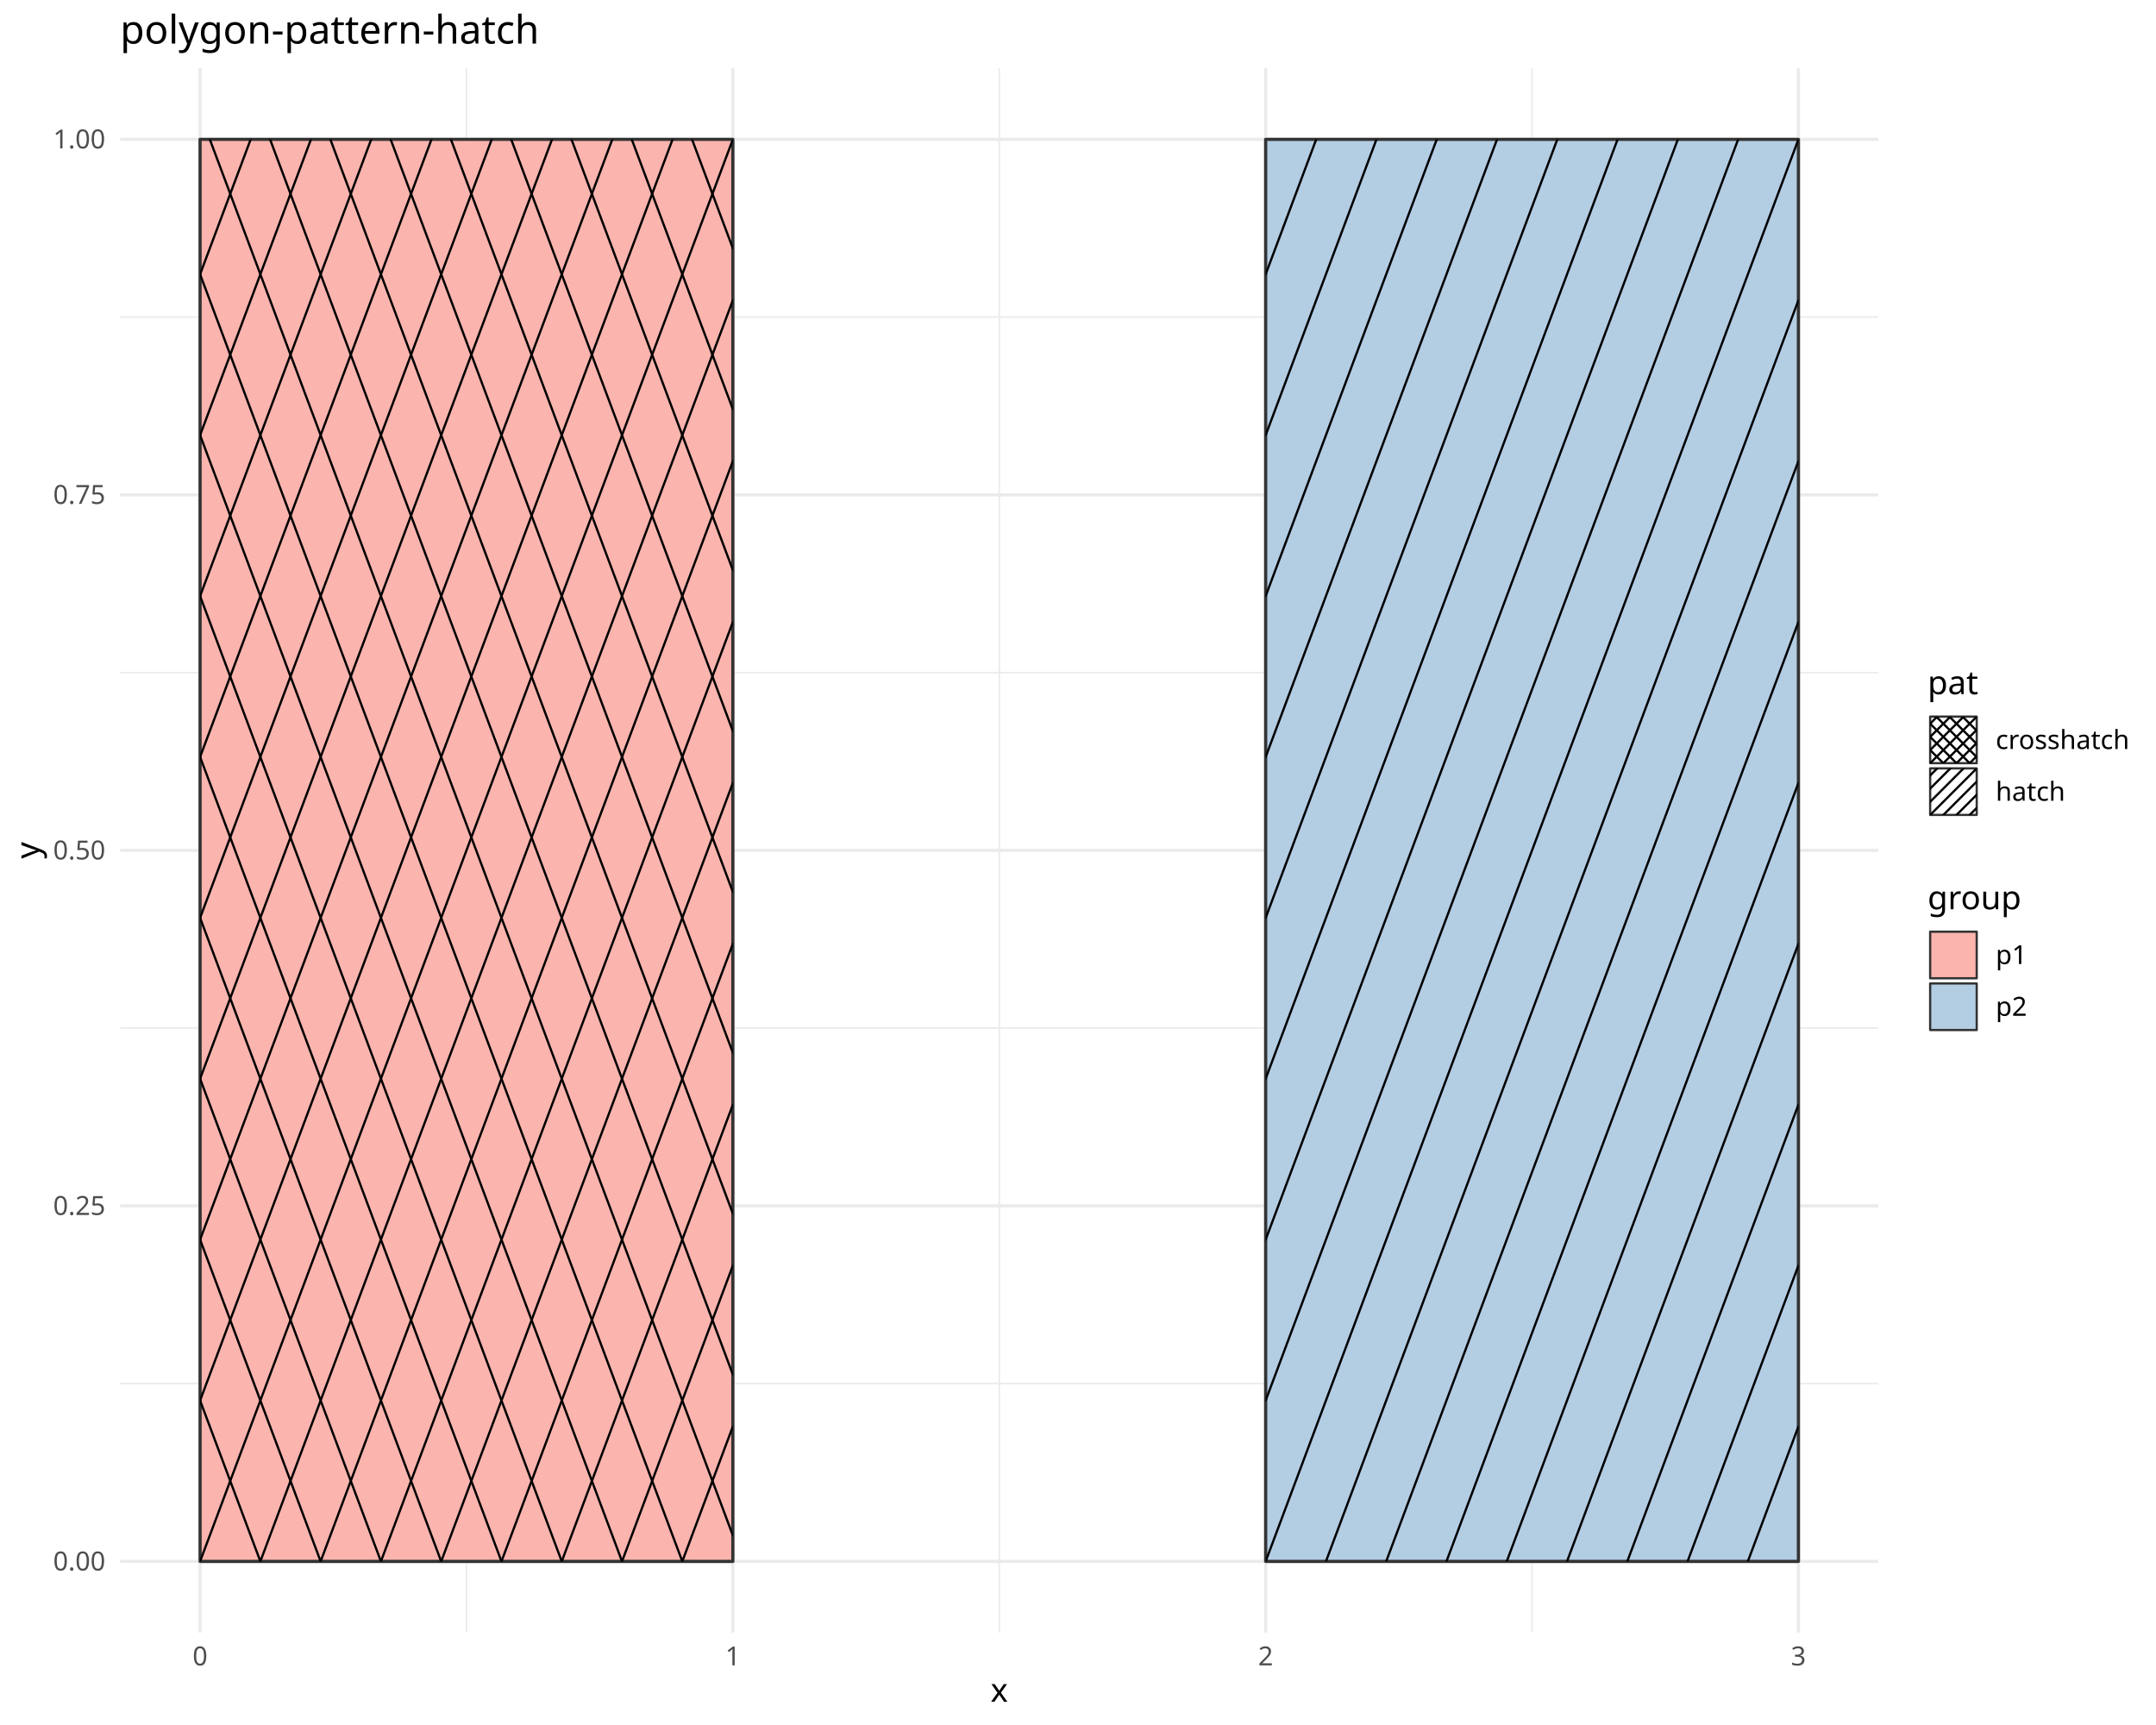
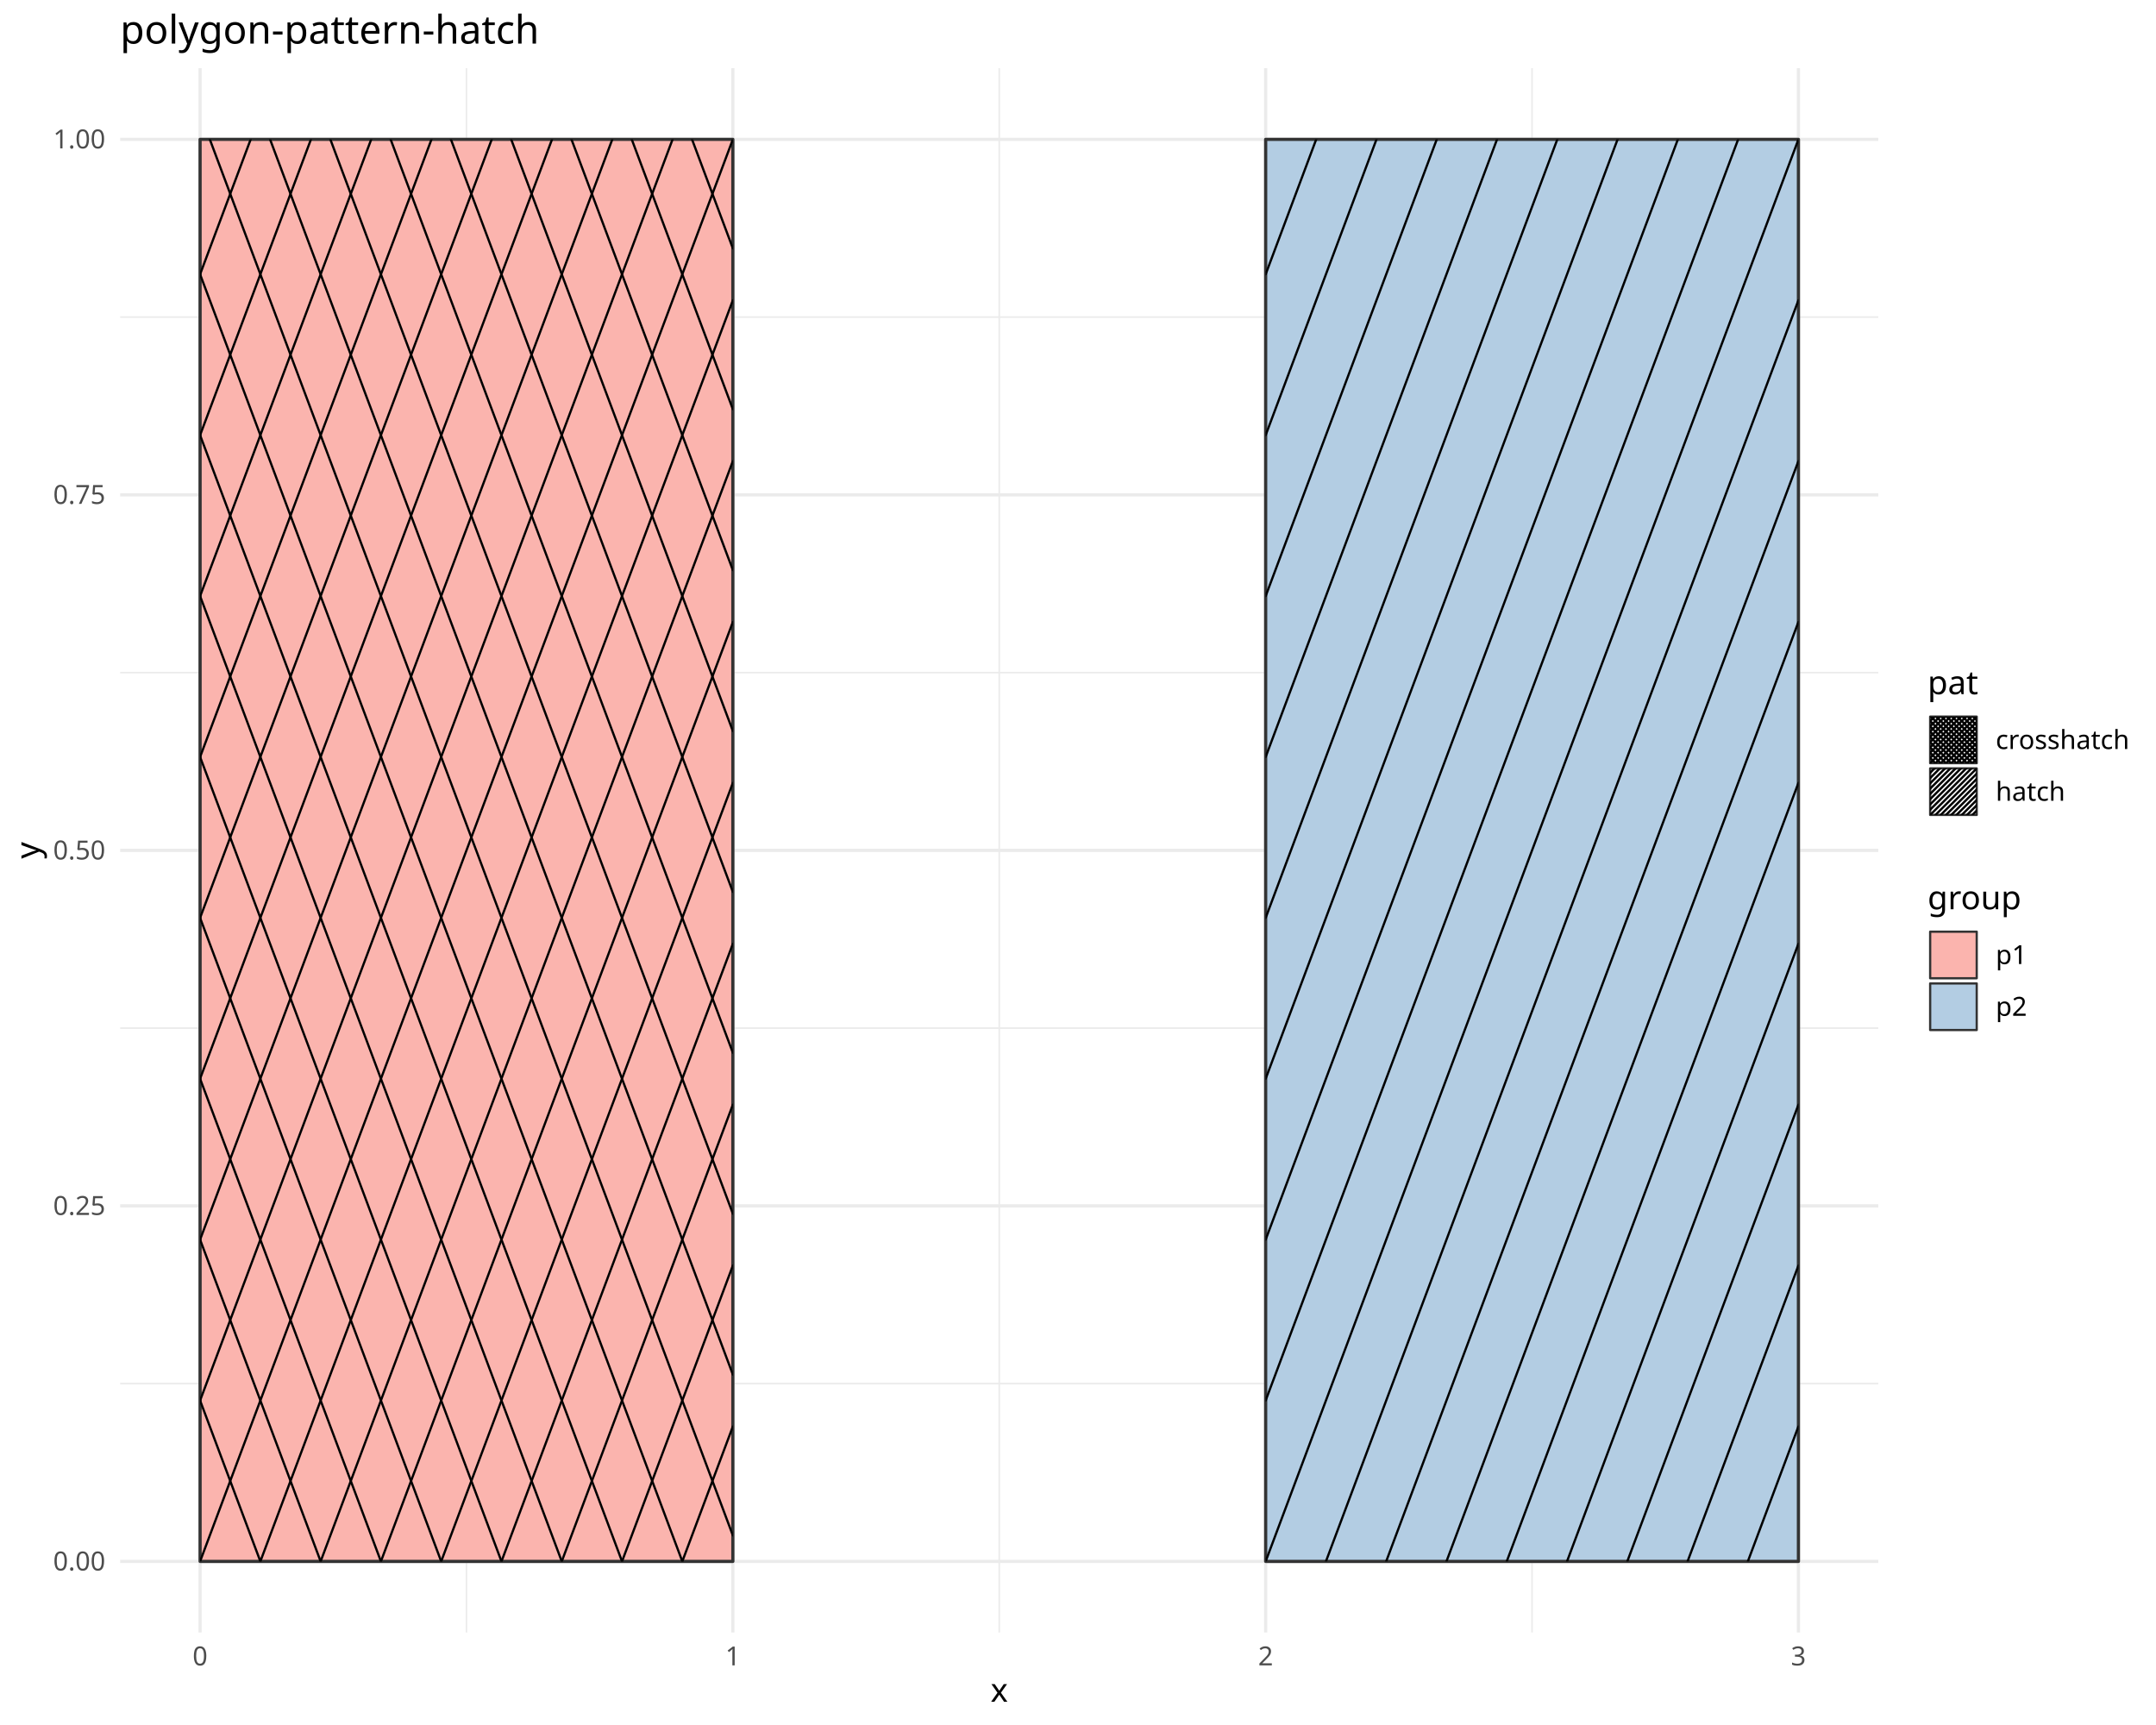
<svg xmlns="http://www.w3.org/2000/svg" class="svglite" data-engine-version="2.0" width="720.00pt" height="576.00pt" viewBox="0 0 720.00 576.00">
  <defs>
    <style type="text/css">
    .svglite line, .svglite polyline, .svglite polygon, .svglite path, .svglite rect, .svglite circle {
      fill: none;
      stroke: #000000;
      stroke-linecap: round;
      stroke-linejoin: round;
      stroke-miterlimit: 10.00;
    }
  </style>
  </defs>
  <rect width="100%" height="100%" style="stroke: none; fill: #FFFFFF;" />
  <defs>
    <clipPath id="cpMC4wMHw3MjAuMDB8MC4wMHw1NzYuMDA=">
      <rect x="0.00" y="0.00" width="720.00" height="576.00" />
    </clipPath>
  </defs>
  <g clip-path="url(#cpMC4wMHw3MjAuMDB8MC4wMHw1NzYuMDA=)">
    <rect x="0.00" y="0.00" width="720.00" height="576.00" style="stroke-width: 1.07; stroke: none; fill: #FFFFFF;" />
  </g>
  <defs>
    <clipPath id="cpNDAuMTN8NjI3LjI4fDIyLjc4fDU0NS4xMQ==">
      <rect x="40.13" y="22.78" width="587.14" height="522.33" />
    </clipPath>
  </defs>
  <g clip-path="url(#cpNDAuMTN8NjI3LjI4fDIyLjc4fDU0NS4xMQ==)">
    <polyline points="40.13,462.01 627.28,462.01 " style="stroke-width: 0.53; stroke: #EBEBEB; stroke-linecap: butt;" />
    <polyline points="40.13,343.30 627.28,343.30 " style="stroke-width: 0.53; stroke: #EBEBEB; stroke-linecap: butt;" />
    <polyline points="40.13,224.59 627.28,224.59 " style="stroke-width: 0.53; stroke: #EBEBEB; stroke-linecap: butt;" />
    <polyline points="40.13,105.88 627.28,105.88 " style="stroke-width: 0.53; stroke: #EBEBEB; stroke-linecap: butt;" />
    <polyline points="155.78,545.11 155.78,22.78 " style="stroke-width: 0.53; stroke: #EBEBEB; stroke-linecap: butt;" />
    <polyline points="333.70,545.11 333.70,22.78 " style="stroke-width: 0.53; stroke: #EBEBEB; stroke-linecap: butt;" />
    <polyline points="511.63,545.11 511.63,22.78 " style="stroke-width: 0.53; stroke: #EBEBEB; stroke-linecap: butt;" />
    <polyline points="40.13,521.37 627.28,521.37 " style="stroke-width: 1.07; stroke: #EBEBEB; stroke-linecap: butt;" />
    <polyline points="40.13,402.66 627.28,402.66 " style="stroke-width: 1.07; stroke: #EBEBEB; stroke-linecap: butt;" />
    <polyline points="40.13,283.95 627.28,283.95 " style="stroke-width: 1.07; stroke: #EBEBEB; stroke-linecap: butt;" />
    <polyline points="40.13,165.24 627.28,165.24 " style="stroke-width: 1.07; stroke: #EBEBEB; stroke-linecap: butt;" />
    <polyline points="40.13,46.53 627.28,46.53 " style="stroke-width: 1.07; stroke: #EBEBEB; stroke-linecap: butt;" />
    <polyline points="66.82,545.11 66.82,22.78 " style="stroke-width: 1.07; stroke: #EBEBEB; stroke-linecap: butt;" />
    <polyline points="244.74,545.11 244.74,22.78 " style="stroke-width: 1.07; stroke: #EBEBEB; stroke-linecap: butt;" />
    <polyline points="422.67,545.11 422.67,22.78 " style="stroke-width: 1.07; stroke: #EBEBEB; stroke-linecap: butt;" />
    <polyline points="600.59,545.11 600.59,22.78 " style="stroke-width: 1.07; stroke: #EBEBEB; stroke-linecap: butt;" />
    <polygon points="66.82,521.37 244.74,521.37 244.74,46.53 66.82,46.53 " style="stroke-width: 1.07; stroke: #333333; fill: #FBB4AE;" />
    <polygon points="422.67,521.37 600.59,521.37 600.59,46.53 422.67,46.53 " style="stroke-width: 1.07; stroke: #333333; fill: #B3CDE3;" />
  </g>
  <defs>
    <clipPath id="cpNjYuODJ8MjQ0Ljc0fDQ2LjUzfDUyMS4zNw==">
      <rect x="66.82" y="46.53" width="177.92" height="474.84" />
    </clipPath>
  </defs>
  <g clip-path="url(#cpNjYuODJ8MjQ0Ljc0fDQ2LjUzfDUyMS4zNw==)">
    <polyline points="227.86,521.37 244.74,476.31 " style="stroke-width: 0.75;" />
    <polyline points="207.73,521.37 244.74,422.58 " style="stroke-width: 0.75;" />
    <polyline points="187.60,521.37 244.74,368.86 " style="stroke-width: 0.75;" />
    <polyline points="167.47,521.37 244.74,315.14 " style="stroke-width: 0.75;" />
    <polyline points="147.34,521.37 244.74,261.42 " style="stroke-width: 0.75;" />
    <polyline points="127.21,521.37 244.74,207.69 " style="stroke-width: 0.75;" />
    <polyline points="107.08,521.37 244.74,153.97 " style="stroke-width: 0.75;" />
    <polyline points="86.95,521.37 244.74,100.25 " style="stroke-width: 0.75;" />
    <polyline points="66.82,521.37 244.74,46.53 " style="stroke-width: 0.75;" />
    <polyline points="66.82,467.65 224.61,46.53 " style="stroke-width: 0.75;" />
    <polyline points="66.82,413.93 204.48,46.53 " style="stroke-width: 0.75;" />
    <polyline points="66.82,360.20 184.35,46.53 " style="stroke-width: 0.75;" />
    <polyline points="66.82,306.48 164.22,46.53 " style="stroke-width: 0.75;" />
    <polyline points="66.82,252.76 144.10,46.53 " style="stroke-width: 0.75;" />
    <polyline points="66.82,199.04 123.97,46.53 " style="stroke-width: 0.75;" />
    <polyline points="66.82,145.31 103.84,46.53 " style="stroke-width: 0.75;" />
    <polyline points="66.82,91.59 83.71,46.53 " style="stroke-width: 0.75;" />
    <polyline points="244.74,82.93 231.10,46.53 " style="stroke-width: 0.75;" />
    <polyline points="244.74,136.65 210.97,46.53 " style="stroke-width: 0.75;" />
    <polyline points="244.74,190.38 190.84,46.53 " style="stroke-width: 0.75;" />
    <polyline points="244.74,244.10 170.71,46.53 " style="stroke-width: 0.75;" />
    <polyline points="244.74,297.82 150.58,46.53 " style="stroke-width: 0.75;" />
    <polyline points="244.74,351.54 130.45,46.53 " style="stroke-width: 0.75;" />
    <polyline points="244.74,405.27 110.32,46.53 " style="stroke-width: 0.75;" />
    <polyline points="244.74,458.99 90.19,46.53 " style="stroke-width: 0.75;" />
    <polyline points="244.74,512.71 70.07,46.53 " style="stroke-width: 0.75;" />
    <polyline points="227.86,521.37 66.82,91.59 " style="stroke-width: 0.75;" />
    <polyline points="207.73,521.37 66.82,145.31 " style="stroke-width: 0.75;" />
    <polyline points="187.60,521.37 66.82,199.04 " style="stroke-width: 0.75;" />
    <polyline points="167.47,521.37 66.82,252.76 " style="stroke-width: 0.75;" />
    <polyline points="147.34,521.37 66.82,306.48 " style="stroke-width: 0.75;" />
    <polyline points="127.21,521.37 66.82,360.20 " style="stroke-width: 0.75;" />
    <polyline points="107.08,521.37 66.82,413.93 " style="stroke-width: 0.75;" />
    <polyline points="86.95,521.37 66.82,467.65 " style="stroke-width: 0.75;" />
  </g>
  <g clip-path="url(#cpNDAuMTN8NjI3LjI4fDIyLjc4fDU0NS4xMQ==)">
</g>
  <defs>
    <clipPath id="cpNDIyLjY3fDYwMC41OXw0Ni41M3w1MjEuMzc=">
      <rect x="422.67" y="46.53" width="177.92" height="474.84" />
    </clipPath>
  </defs>
  <g clip-path="url(#cpNDIyLjY3fDYwMC41OXw0Ni41M3w1MjEuMzc=)">
    <polyline points="583.70,521.37 600.59,476.31 " style="stroke-width: 0.75;" />
    <polyline points="563.57,521.37 600.59,422.58 " style="stroke-width: 0.75;" />
    <polyline points="543.44,521.37 600.59,368.86 " style="stroke-width: 0.75;" />
    <polyline points="523.31,521.37 600.59,315.14 " style="stroke-width: 0.75;" />
    <polyline points="503.18,521.37 600.59,261.42 " style="stroke-width: 0.75;" />
    <polyline points="483.05,521.37 600.59,207.69 " style="stroke-width: 0.75;" />
    <polyline points="462.92,521.37 600.59,153.97 " style="stroke-width: 0.75;" />
    <polyline points="442.80,521.37 600.59,100.25 " style="stroke-width: 0.75;" />
    <polyline points="422.67,521.37 600.59,46.53 " style="stroke-width: 0.75;" />
    <polyline points="422.67,467.65 580.46,46.53 " style="stroke-width: 0.75;" />
    <polyline points="422.67,413.93 560.33,46.53 " style="stroke-width: 0.75;" />
    <polyline points="422.67,360.20 540.20,46.53 " style="stroke-width: 0.75;" />
    <polyline points="422.67,306.48 520.07,46.53 " style="stroke-width: 0.75;" />
    <polyline points="422.67,252.76 499.94,46.53 " style="stroke-width: 0.75;" />
    <polyline points="422.67,199.04 479.81,46.53 " style="stroke-width: 0.75;" />
    <polyline points="422.67,145.31 459.68,46.53 " style="stroke-width: 0.75;" />
    <polyline points="422.67,91.59 439.55,46.53 " style="stroke-width: 0.75;" />
  </g>
  <g clip-path="url(#cpNDAuMTN8NjI3LjI4fDIyLjc4fDU0NS4xMQ==)">
</g>
  <g clip-path="url(#cpMC4wMHw3MjAuMDB8MC4wMHw1NzYuMDA=)">
    <text x="35.20" y="524.40" text-anchor="end" style="font-size: 8.80px; fill: #4D4D4D; font-family: sans;" textLength="17.13px" lengthAdjust="spacingAndGlyphs">0.00</text>
    <text x="35.20" y="405.69" text-anchor="end" style="font-size: 8.80px; fill: #4D4D4D; font-family: sans;" textLength="17.13px" lengthAdjust="spacingAndGlyphs">0.25</text>
    <text x="35.20" y="286.98" text-anchor="end" style="font-size: 8.80px; fill: #4D4D4D; font-family: sans;" textLength="17.13px" lengthAdjust="spacingAndGlyphs">0.50</text>
    <text x="35.20" y="168.26" text-anchor="end" style="font-size: 8.80px; fill: #4D4D4D; font-family: sans;" textLength="17.13px" lengthAdjust="spacingAndGlyphs">0.75</text>
    <text x="35.20" y="49.55" text-anchor="end" style="font-size: 8.80px; fill: #4D4D4D; font-family: sans;" textLength="17.13px" lengthAdjust="spacingAndGlyphs">1.00</text>
    <text x="66.82" y="556.10" text-anchor="middle" style="font-size: 8.80px; fill: #4D4D4D; font-family: sans;" textLength="4.89px" lengthAdjust="spacingAndGlyphs">0</text>
    <text x="244.74" y="556.10" text-anchor="middle" style="font-size: 8.80px; fill: #4D4D4D; font-family: sans;" textLength="4.89px" lengthAdjust="spacingAndGlyphs">1</text>
    <text x="422.67" y="556.10" text-anchor="middle" style="font-size: 8.80px; fill: #4D4D4D; font-family: sans;" textLength="4.89px" lengthAdjust="spacingAndGlyphs">2</text>
    <text x="600.59" y="556.10" text-anchor="middle" style="font-size: 8.80px; fill: #4D4D4D; font-family: sans;" textLength="4.89px" lengthAdjust="spacingAndGlyphs">3</text>
    <text x="333.70" y="568.24" text-anchor="middle" style="font-size: 11.00px; font-family: sans;" textLength="5.50px" lengthAdjust="spacingAndGlyphs">x</text>
    <text transform="translate(13.05,283.95) rotate(-90)" text-anchor="middle" style="font-size: 11.00px; font-family: sans;" textLength="5.50px" lengthAdjust="spacingAndGlyphs">y</text>
    <text x="643.71" y="231.81" style="font-size: 11.00px; font-family: sans;" textLength="15.29px" lengthAdjust="spacingAndGlyphs">pat</text>
    <rect x="644.58" y="239.29" width="15.55" height="15.55" style="stroke-width: 0.75; stroke: #333333; fill: #FFFFFF;" />
  </g>
  <defs>
    <clipPath id="cpNjQ0LjU4fDY2MC4xM3wyMzkuMjl8MjU0Ljg1">
      <rect x="644.58" y="239.29" width="15.55" height="15.55" />
    </clipPath>
  </defs>
  <g clip-path="url(#cpNjQ0LjU4fDY2MC4xM3wyMzkuMjl8MjU0Ljg1)">
-     <polyline points="629.03,314.38 719.67,223.74 " style="stroke-width: 0.75;" />
-     <polyline points="629.03,309.99 715.27,223.74 " style="stroke-width: 0.75;" />
    <polyline points="629.03,305.59 710.87,223.74 " style="stroke-width: 0.75;" />
-     <polyline points="629.03,301.19 706.47,223.74 " style="stroke-width: 0.75;" />
+     <polyline points="629.03,303.83 709.11,223.74 " style="stroke-width: 0.75;" />
+     <polyline points="629.03,302.07 707.35,223.74 " style="stroke-width: 0.75;" />
+     <polyline points="629.03,300.31 705.59,223.74 " style="stroke-width: 0.75;" />
+     <polyline points="629.03,298.55 703.83,223.74 " style="stroke-width: 0.75;" />
    <polyline points="629.03,296.79 702.07,223.74 " style="stroke-width: 0.75;" />
-     <polyline points="629.03,292.39 697.68,223.74 " style="stroke-width: 0.75;" />
+     <polyline points="629.03,295.03 700.32,223.74 " style="stroke-width: 0.75;" />
+     <polyline points="629.03,293.27 698.56,223.74 " style="stroke-width: 0.75;" />
+     <polyline points="629.03,291.51 696.80,223.74 " style="stroke-width: 0.75;" />
+     <polyline points="629.03,289.75 695.04,223.74 " style="stroke-width: 0.75;" />
    <polyline points="629.03,287.99 693.28,223.74 " style="stroke-width: 0.75;" />
-     <polyline points="629.03,283.59 688.88,223.74 " style="stroke-width: 0.75;" />
+     <polyline points="629.03,286.23 691.52,223.74 " style="stroke-width: 0.75;" />
+     <polyline points="629.03,284.47 689.76,223.74 " style="stroke-width: 0.75;" />
+     <polyline points="629.03,282.71 688.00,223.74 " style="stroke-width: 0.75;" />
+     <polyline points="629.03,280.95 686.24,223.74 " style="stroke-width: 0.75;" />
    <polyline points="629.03,279.19 684.48,223.74 " style="stroke-width: 0.75;" />
-     <polyline points="629.03,274.80 680.08,223.74 " style="stroke-width: 0.75;" />
+     <polyline points="629.03,277.44 682.72,223.74 " style="stroke-width: 0.75;" />
+     <polyline points="629.03,275.68 680.96,223.74 " style="stroke-width: 0.75;" />
+     <polyline points="629.03,273.92 679.20,223.74 " style="stroke-width: 0.75;" />
+     <polyline points="629.03,272.16 677.44,223.74 " style="stroke-width: 0.75;" />
    <polyline points="629.03,270.40 675.68,223.74 " style="stroke-width: 0.75;" />
-     <polyline points="624.63,270.40 675.68,219.34 " style="stroke-width: 0.75;" />
+     <polyline points="627.27,270.40 675.68,221.98 " style="stroke-width: 0.75;" />
+     <polyline points="625.51,270.40 675.68,220.22 " style="stroke-width: 0.75;" />
+     <polyline points="623.75,270.40 675.68,218.46 " style="stroke-width: 0.75;" />
+     <polyline points="621.99,270.40 675.68,216.70 " style="stroke-width: 0.75;" />
    <polyline points="620.23,270.40 675.68,214.94 " style="stroke-width: 0.75;" />
-     <polyline points="615.83,270.40 675.68,210.54 " style="stroke-width: 0.75;" />
+     <polyline points="618.47,270.40 675.68,213.18 " style="stroke-width: 0.75;" />
+     <polyline points="616.71,270.40 675.68,211.42 " style="stroke-width: 0.75;" />
+     <polyline points="614.95,270.40 675.68,209.67 " style="stroke-width: 0.75;" />
+     <polyline points="613.19,270.40 675.68,207.91 " style="stroke-width: 0.75;" />
    <polyline points="611.43,270.40 675.68,206.15 " style="stroke-width: 0.75;" />
-     <polyline points="607.03,270.40 675.68,201.75 " style="stroke-width: 0.75;" />
+     <polyline points="609.67,270.40 675.68,204.39 " style="stroke-width: 0.75;" />
+     <polyline points="607.91,270.40 675.68,202.63 " style="stroke-width: 0.75;" />
+     <polyline points="606.15,270.40 675.68,200.87 " style="stroke-width: 0.75;" />
+     <polyline points="604.39,270.40 675.68,199.11 " style="stroke-width: 0.75;" />
    <polyline points="602.63,270.40 675.68,197.35 " style="stroke-width: 0.75;" />
-     <polyline points="598.23,270.40 675.68,192.95 " style="stroke-width: 0.75;" />
+     <polyline points="600.87,270.40 675.68,195.59 " style="stroke-width: 0.75;" />
+     <polyline points="599.11,270.40 675.68,193.83 " style="stroke-width: 0.75;" />
+     <polyline points="597.36,270.40 675.68,192.07 " style="stroke-width: 0.75;" />
+     <polyline points="595.60,270.40 675.68,190.31 " style="stroke-width: 0.75;" />
    <polyline points="593.84,270.40 675.68,188.55 " style="stroke-width: 0.75;" />
-     <polyline points="589.44,270.40 675.68,184.15 " style="stroke-width: 0.75;" />
-     <polyline points="585.04,270.40 675.68,179.75 " style="stroke-width: 0.75;" />
-     <polyline points="704.12,270.40 629.03,195.31 " style="stroke-width: 0.75;" />
-     <polyline points="699.72,270.40 629.03,199.70 " style="stroke-width: 0.75;" />
    <polyline points="695.32,270.40 629.03,204.10 " style="stroke-width: 0.75;" />
-     <polyline points="690.92,270.40 629.03,208.50 " style="stroke-width: 0.75;" />
+     <polyline points="693.56,270.40 629.03,205.86 " style="stroke-width: 0.75;" />
+     <polyline points="691.80,270.40 629.03,207.62 " style="stroke-width: 0.75;" />
+     <polyline points="690.04,270.40 629.03,209.38 " style="stroke-width: 0.75;" />
+     <polyline points="688.28,270.40 629.03,211.14 " style="stroke-width: 0.75;" />
    <polyline points="686.52,270.40 629.03,212.90 " style="stroke-width: 0.75;" />
-     <polyline points="682.12,270.40 629.03,217.30 " style="stroke-width: 0.75;" />
+     <polyline points="684.76,270.40 629.03,214.66 " style="stroke-width: 0.75;" />
+     <polyline points="683.00,270.40 629.03,216.42 " style="stroke-width: 0.75;" />
+     <polyline points="681.24,270.40 629.03,218.18 " style="stroke-width: 0.75;" />
+     <polyline points="679.48,270.40 629.03,219.94 " style="stroke-width: 0.75;" />
    <polyline points="677.73,270.40 629.03,221.70 " style="stroke-width: 0.75;" />
-     <polyline points="675.68,272.75 626.67,223.74 " style="stroke-width: 0.75;" />
+     <polyline points="675.97,270.40 629.03,223.46 " style="stroke-width: 0.75;" />
+     <polyline points="675.68,271.87 627.55,223.74 " style="stroke-width: 0.75;" />
+     <polyline points="675.68,273.63 625.79,223.74 " style="stroke-width: 0.75;" />
+     <polyline points="675.68,275.39 624.03,223.74 " style="stroke-width: 0.75;" />
    <polyline points="675.68,277.15 622.27,223.74 " style="stroke-width: 0.75;" />
-     <polyline points="675.68,281.55 617.87,223.74 " style="stroke-width: 0.75;" />
+     <polyline points="675.68,278.91 620.51,223.74 " style="stroke-width: 0.75;" />
+     <polyline points="675.68,280.67 618.75,223.74 " style="stroke-width: 0.75;" />
+     <polyline points="675.68,282.43 616.99,223.74 " style="stroke-width: 0.75;" />
+     <polyline points="675.68,284.19 615.23,223.74 " style="stroke-width: 0.75;" />
    <polyline points="675.68,285.95 613.47,223.74 " style="stroke-width: 0.75;" />
-     <polyline points="675.68,290.35 609.08,223.74 " style="stroke-width: 0.75;" />
+     <polyline points="675.68,287.71 611.71,223.74 " style="stroke-width: 0.75;" />
+     <polyline points="675.68,289.47 609.96,223.74 " style="stroke-width: 0.75;" />
+     <polyline points="675.68,291.23 608.20,223.74 " style="stroke-width: 0.75;" />
+     <polyline points="675.68,292.99 606.44,223.74 " style="stroke-width: 0.75;" />
    <polyline points="675.68,294.75 604.68,223.74 " style="stroke-width: 0.75;" />
-     <polyline points="675.68,299.15 600.28,223.74 " style="stroke-width: 0.75;" />
+     <polyline points="675.68,296.51 602.92,223.74 " style="stroke-width: 0.75;" />
+     <polyline points="675.68,298.27 601.16,223.74 " style="stroke-width: 0.75;" />
+     <polyline points="675.68,300.03 599.40,223.74 " style="stroke-width: 0.75;" />
+     <polyline points="675.68,301.78 597.64,223.74 " style="stroke-width: 0.75;" />
    <polyline points="675.68,303.54 595.88,223.74 " style="stroke-width: 0.75;" />
-     <polyline points="675.68,307.94 591.48,223.74 " style="stroke-width: 0.75;" />
+     <polyline points="675.68,305.30 594.12,223.74 " style="stroke-width: 0.75;" />
+     <polyline points="675.68,307.06 592.36,223.74 " style="stroke-width: 0.75;" />
+     <polyline points="675.68,308.82 590.60,223.74 " style="stroke-width: 0.75;" />
+     <polyline points="675.68,310.58 588.84,223.74 " style="stroke-width: 0.75;" />
    <polyline points="675.68,312.34 587.08,223.74 " style="stroke-width: 0.75;" />
-     <polyline points="675.68,316.74 582.68,223.74 " style="stroke-width: 0.75;" />
+     <polyline points="675.68,314.10 585.32,223.74 " style="stroke-width: 0.75;" />
+     <polyline points="675.68,315.86 583.56,223.74 " style="stroke-width: 0.75;" />
+     <polyline points="675.68,317.62 581.80,223.74 " style="stroke-width: 0.75;" />
+     <polyline points="675.68,319.38 580.04,223.74 " style="stroke-width: 0.75;" />
    <polyline points="675.68,321.14 578.28,223.74 " style="stroke-width: 0.75;" />
-     <polyline points="675.68,325.54 573.89,223.74 " style="stroke-width: 0.75;" />
-     <polyline points="675.68,329.94 569.49,223.74 " style="stroke-width: 0.75;" />
  </g>
  <g clip-path="url(#cpMC4wMHw3MjAuMDB8MC4wMHw1NzYuMDA=)">
    <rect x="644.58" y="256.57" width="15.55" height="15.55" style="stroke-width: 0.75; stroke: #333333; fill: #FFFFFF;" />
  </g>
  <defs>
    <clipPath id="cpNjQ0LjU4fDY2MC4xM3wyNTYuNTd8MjcyLjEz">
      <rect x="644.58" y="256.57" width="15.55" height="15.55" />
    </clipPath>
  </defs>
  <g clip-path="url(#cpNjQ0LjU4fDY2MC4xM3wyNTYuNTd8MjcyLjEz)">
-     <polyline points="629.03,331.66 719.67,241.02 " style="stroke-width: 0.75;" />
-     <polyline points="629.03,327.27 715.27,241.02 " style="stroke-width: 0.75;" />
    <polyline points="629.03,322.87 710.87,241.02 " style="stroke-width: 0.75;" />
-     <polyline points="629.03,318.47 706.47,241.02 " style="stroke-width: 0.75;" />
+     <polyline points="629.03,321.11 709.11,241.02 " style="stroke-width: 0.75;" />
+     <polyline points="629.03,319.35 707.35,241.02 " style="stroke-width: 0.75;" />
+     <polyline points="629.03,317.59 705.59,241.02 " style="stroke-width: 0.75;" />
+     <polyline points="629.03,315.83 703.83,241.02 " style="stroke-width: 0.75;" />
    <polyline points="629.03,314.07 702.07,241.02 " style="stroke-width: 0.75;" />
-     <polyline points="629.03,309.67 697.68,241.02 " style="stroke-width: 0.75;" />
+     <polyline points="629.03,312.31 700.32,241.02 " style="stroke-width: 0.75;" />
+     <polyline points="629.03,310.55 698.56,241.02 " style="stroke-width: 0.75;" />
+     <polyline points="629.03,308.79 696.80,241.02 " style="stroke-width: 0.75;" />
+     <polyline points="629.03,307.03 695.04,241.02 " style="stroke-width: 0.75;" />
    <polyline points="629.03,305.27 693.28,241.02 " style="stroke-width: 0.75;" />
-     <polyline points="629.03,300.87 688.88,241.02 " style="stroke-width: 0.75;" />
+     <polyline points="629.03,303.51 691.52,241.02 " style="stroke-width: 0.75;" />
+     <polyline points="629.03,301.75 689.76,241.02 " style="stroke-width: 0.75;" />
+     <polyline points="629.03,299.99 688.00,241.02 " style="stroke-width: 0.75;" />
+     <polyline points="629.03,298.23 686.24,241.02 " style="stroke-width: 0.75;" />
    <polyline points="629.03,296.47 684.48,241.02 " style="stroke-width: 0.75;" />
-     <polyline points="629.03,292.08 680.08,241.02 " style="stroke-width: 0.75;" />
+     <polyline points="629.03,294.72 682.72,241.02 " style="stroke-width: 0.75;" />
+     <polyline points="629.03,292.96 680.96,241.02 " style="stroke-width: 0.75;" />
+     <polyline points="629.03,291.20 679.20,241.02 " style="stroke-width: 0.75;" />
+     <polyline points="629.03,289.44 677.44,241.02 " style="stroke-width: 0.75;" />
    <polyline points="629.03,287.68 675.68,241.02 " style="stroke-width: 0.75;" />
-     <polyline points="624.63,287.68 675.68,236.62 " style="stroke-width: 0.75;" />
+     <polyline points="627.27,287.68 675.68,239.26 " style="stroke-width: 0.75;" />
+     <polyline points="625.51,287.68 675.68,237.50 " style="stroke-width: 0.75;" />
+     <polyline points="623.75,287.68 675.68,235.74 " style="stroke-width: 0.75;" />
+     <polyline points="621.99,287.68 675.68,233.98 " style="stroke-width: 0.75;" />
    <polyline points="620.23,287.68 675.68,232.22 " style="stroke-width: 0.75;" />
-     <polyline points="615.83,287.68 675.68,227.82 " style="stroke-width: 0.75;" />
+     <polyline points="618.47,287.68 675.68,230.46 " style="stroke-width: 0.75;" />
+     <polyline points="616.71,287.68 675.68,228.70 " style="stroke-width: 0.75;" />
+     <polyline points="614.95,287.68 675.68,226.95 " style="stroke-width: 0.75;" />
+     <polyline points="613.19,287.68 675.68,225.19 " style="stroke-width: 0.75;" />
    <polyline points="611.43,287.68 675.68,223.43 " style="stroke-width: 0.75;" />
-     <polyline points="607.03,287.68 675.68,219.03 " style="stroke-width: 0.75;" />
+     <polyline points="609.67,287.68 675.68,221.67 " style="stroke-width: 0.75;" />
+     <polyline points="607.91,287.68 675.68,219.91 " style="stroke-width: 0.75;" />
+     <polyline points="606.15,287.68 675.68,218.15 " style="stroke-width: 0.75;" />
+     <polyline points="604.39,287.68 675.68,216.39 " style="stroke-width: 0.75;" />
    <polyline points="602.63,287.68 675.68,214.63 " style="stroke-width: 0.75;" />
-     <polyline points="598.23,287.68 675.68,210.23 " style="stroke-width: 0.75;" />
+     <polyline points="600.87,287.68 675.68,212.87 " style="stroke-width: 0.75;" />
+     <polyline points="599.11,287.68 675.68,211.11 " style="stroke-width: 0.75;" />
+     <polyline points="597.36,287.68 675.68,209.35 " style="stroke-width: 0.75;" />
+     <polyline points="595.60,287.68 675.68,207.59 " style="stroke-width: 0.75;" />
    <polyline points="593.84,287.68 675.68,205.83 " style="stroke-width: 0.75;" />
-     <polyline points="589.44,287.68 675.68,201.43 " style="stroke-width: 0.75;" />
-     <polyline points="585.04,287.68 675.68,197.03 " style="stroke-width: 0.75;" />
  </g>
  <g clip-path="url(#cpMC4wMHw3MjAuMDB8MC4wMHw1NzYuMDA=)">
    <text x="666.47" y="250.10" style="font-size: 8.80px; font-family: sans;" textLength="42.57px" lengthAdjust="spacingAndGlyphs">crosshatch</text>
    <text x="666.47" y="267.38" style="font-size: 8.80px; font-family: sans;" textLength="21.53px" lengthAdjust="spacingAndGlyphs">hatch</text>
    <text x="643.71" y="303.62" style="font-size: 11.00px; font-family: sans;" textLength="28.14px" lengthAdjust="spacingAndGlyphs">group</text>
    <rect x="644.58" y="311.10" width="15.55" height="15.55" style="stroke-width: 0.75; stroke: #333333; fill: #FBB4AE;" />
    <rect x="644.58" y="328.38" width="15.55" height="15.55" style="stroke-width: 0.75; stroke: #333333; fill: #B3CDE3;" />
    <text x="666.47" y="321.91" style="font-size: 8.80px; font-family: sans;" textLength="9.79px" lengthAdjust="spacingAndGlyphs">p1</text>
    <text x="666.47" y="339.19" style="font-size: 8.80px; font-family: sans;" textLength="9.79px" lengthAdjust="spacingAndGlyphs">p2</text>
    <text x="40.13" y="14.56" style="font-size: 13.20px; font-family: sans;" textLength="128.43px" lengthAdjust="spacingAndGlyphs">polygon-pattern-hatch</text>
  </g>
</svg>
